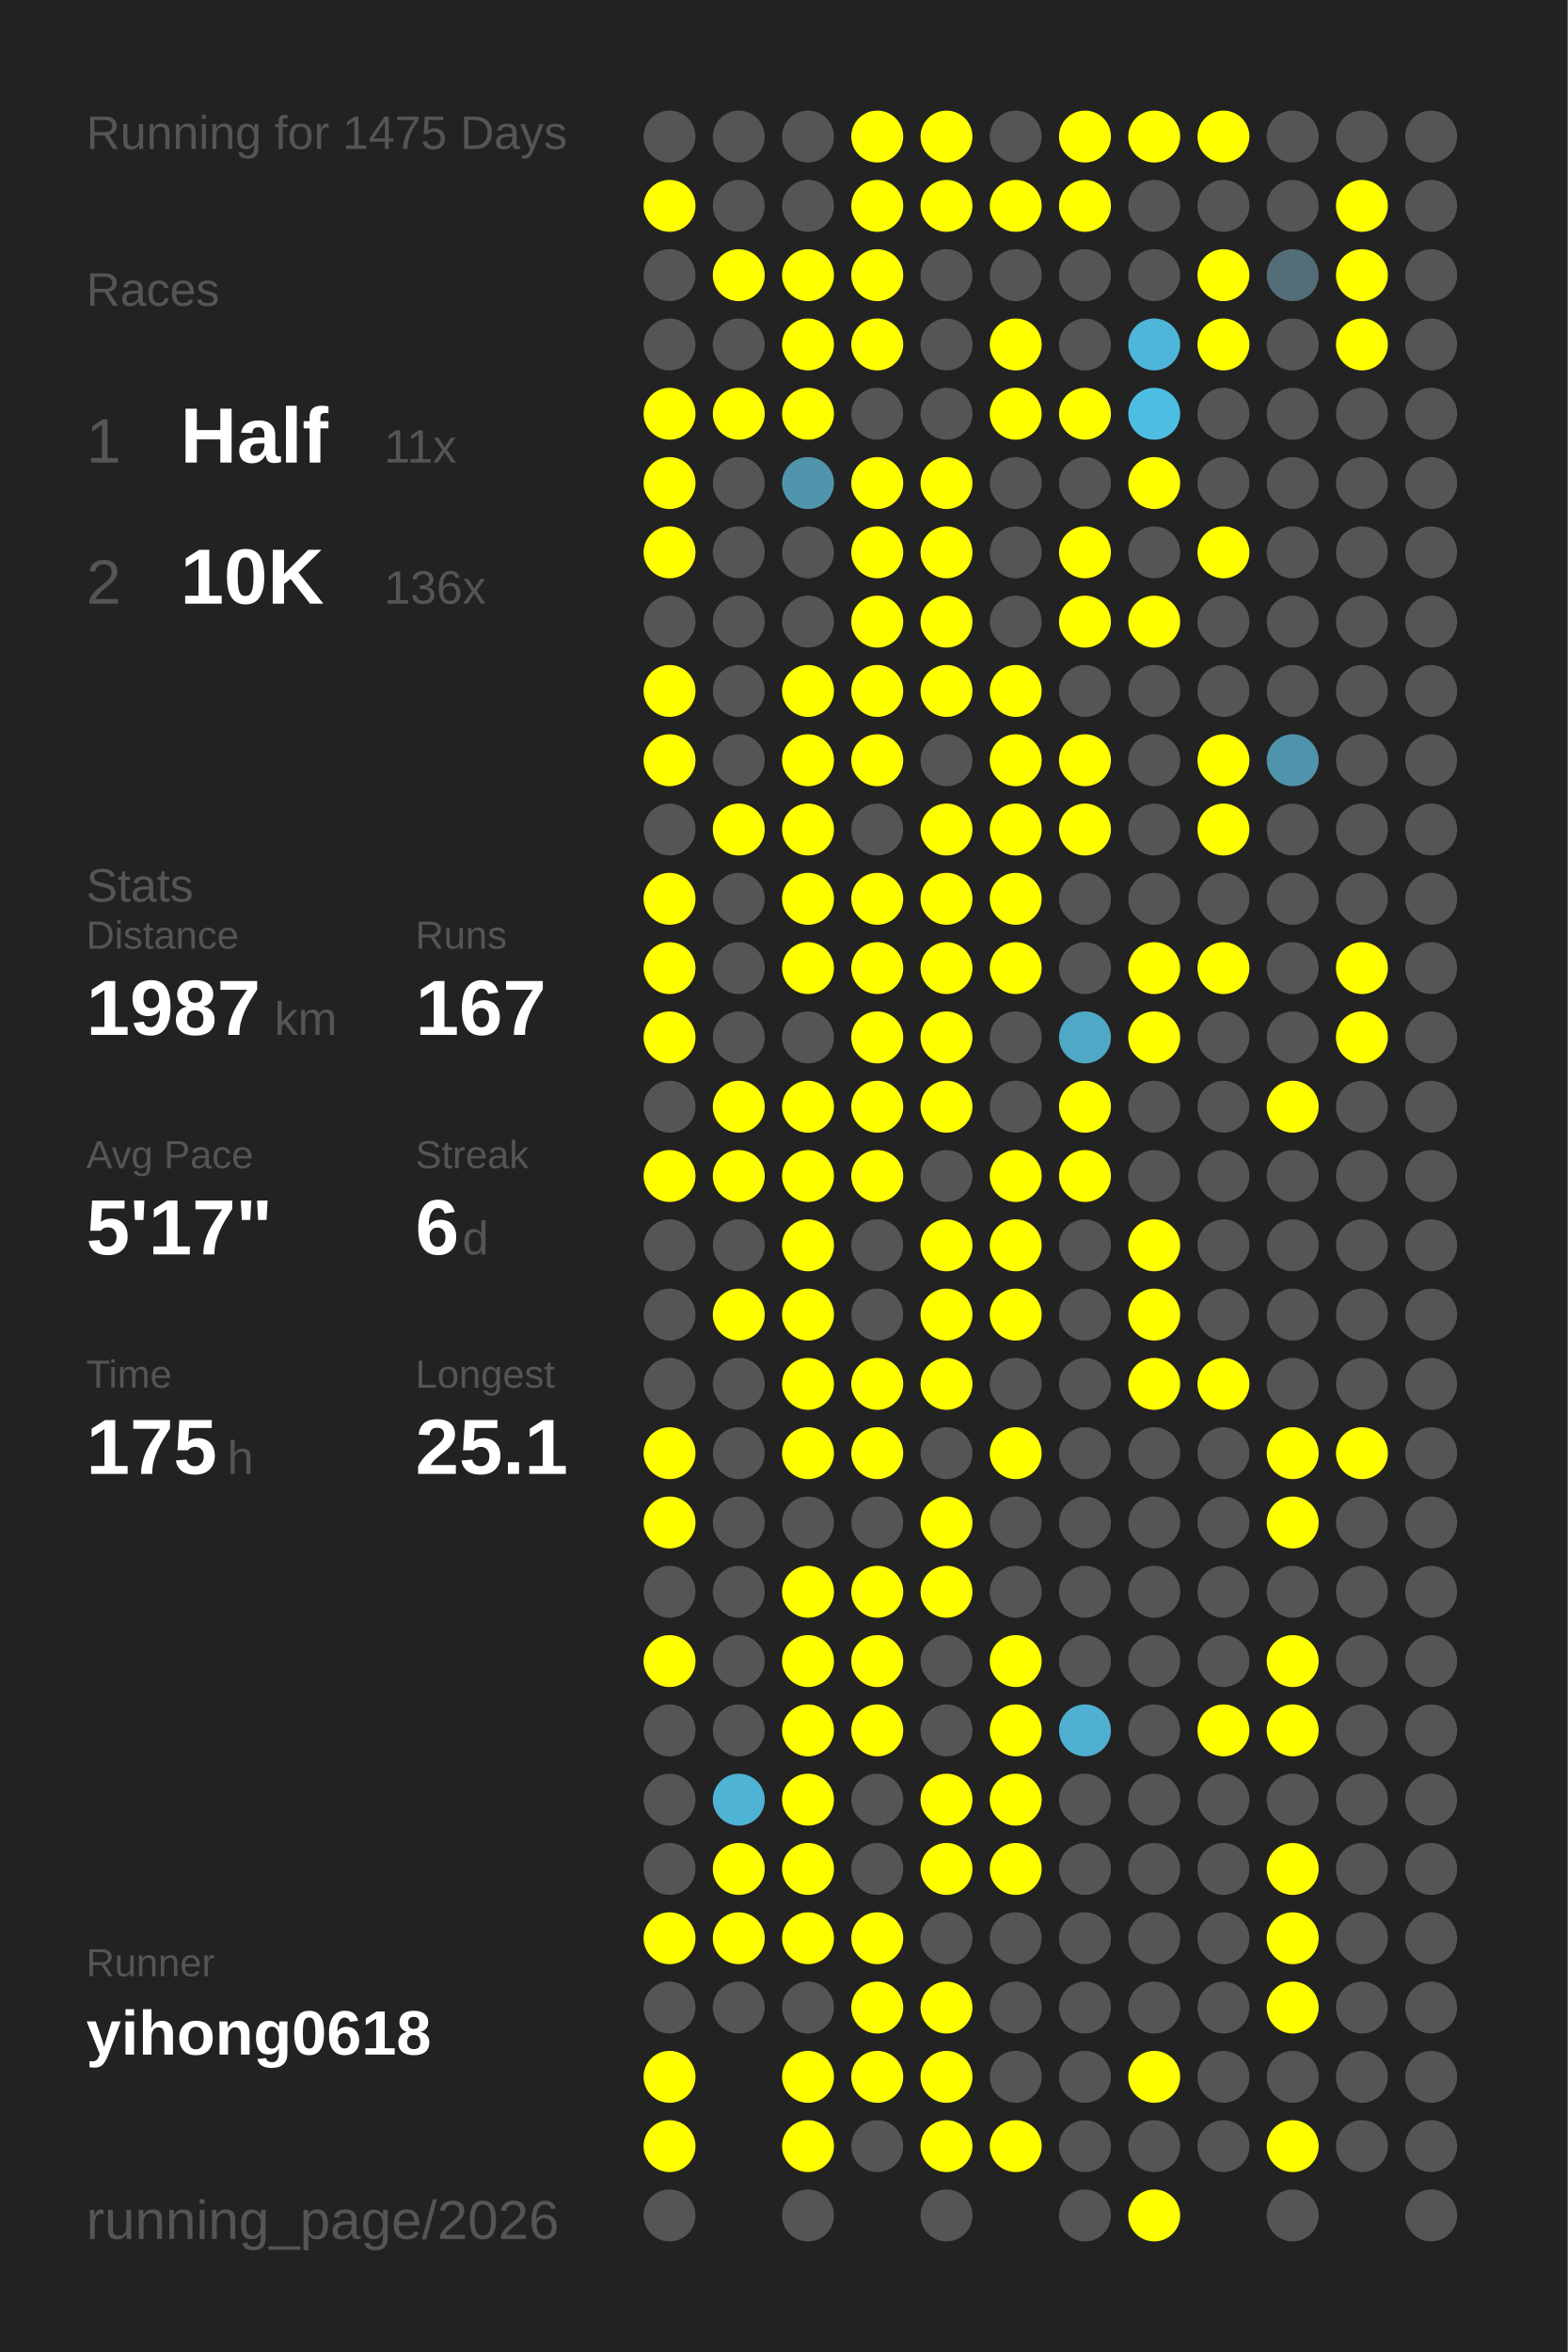
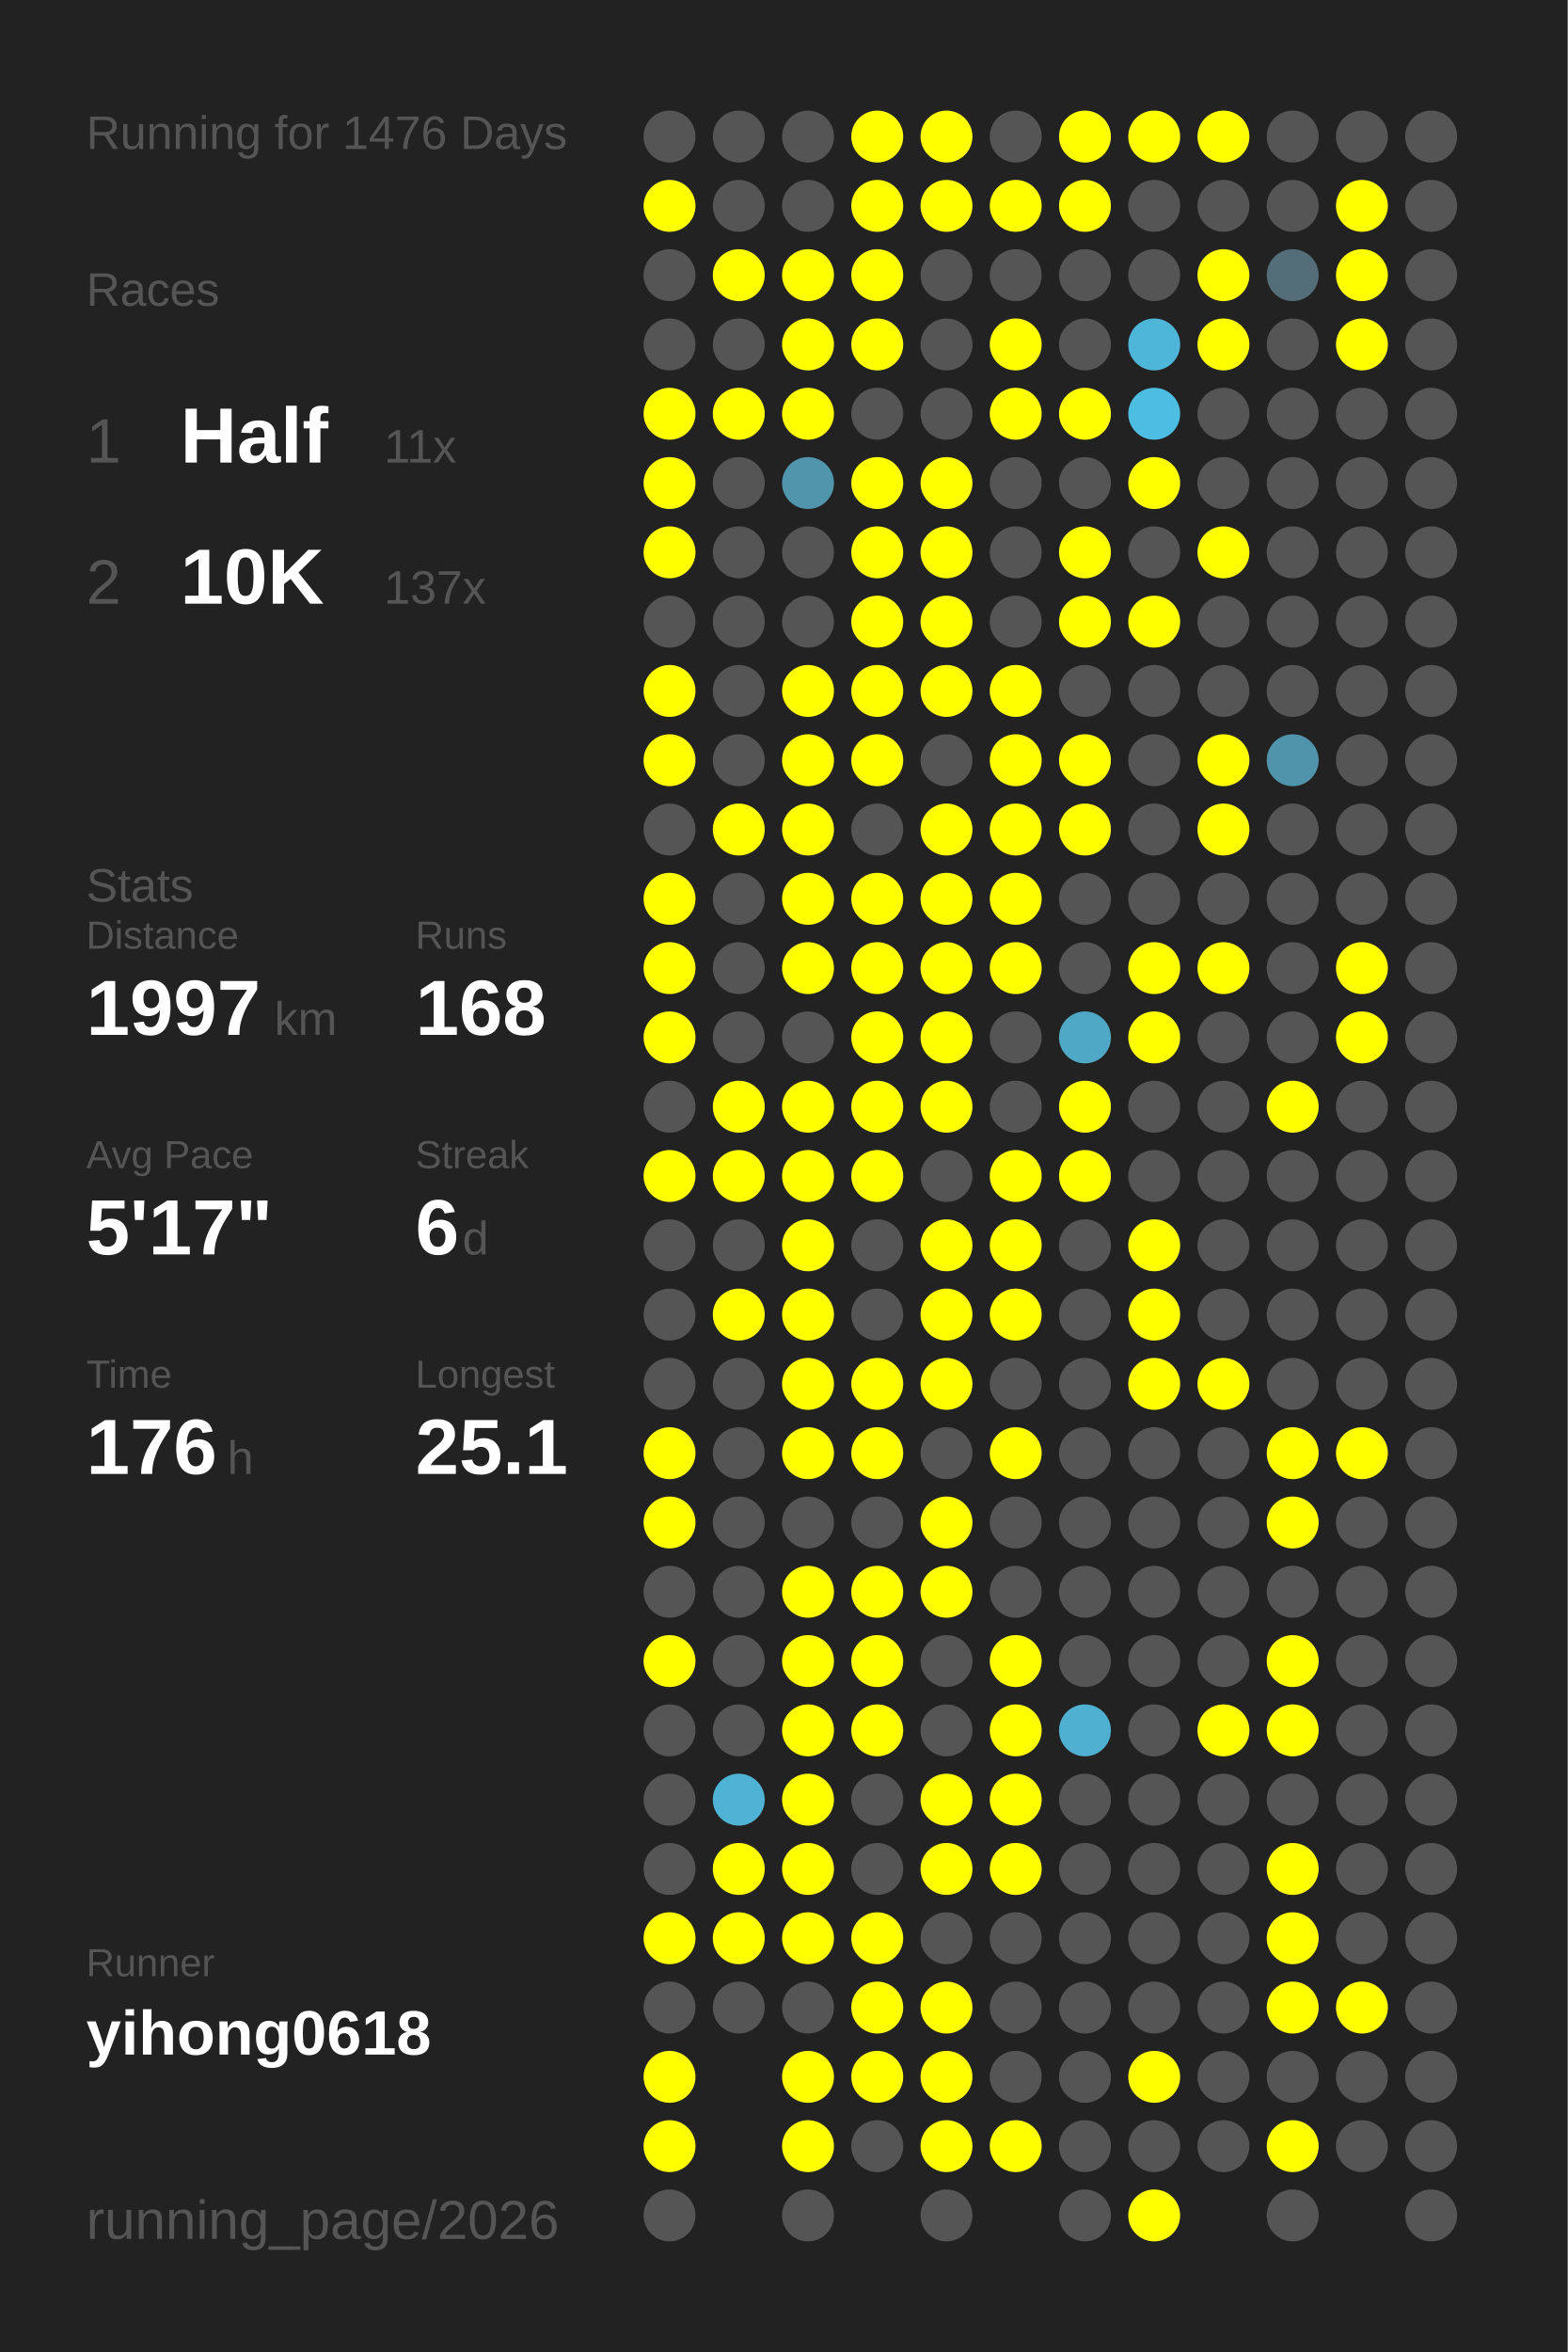
<svg xmlns="http://www.w3.org/2000/svg" baseProfile="full" height="300mm" version="1.1" viewBox="0,0,200,300" width="200mm">
  <defs />
  <rect fill="#222222" height="300" width="200" x="0" y="0" />
-   <text fill="#555555" style="font-size:6px; font-family:Arial;" x="11" y="19">Running for 1475 Days</text>
+   <text fill="#555555" style="font-size:6px; font-family:Arial;" x="11" y="19">Running for 1476 Days</text>
  <text fill="#555555" style="font-size:6px; font-family:Arial;" x="11" y="39">Races</text>
  <text fill="#555555" style="font-size:8px; font-family:Arial;" x="11" y="59">1</text>
  <text fill="#FFFFFF" style="font-size:10px; font-family:Arial; font-weight:bold;" x="23" y="59">Half</text>
  <text fill="#555555" style="font-size:6px; font-family:Arial;" x="49" y="59">11x</text>
  <text fill="#555555" style="font-size:8px; font-family:Arial;" x="11" y="77">2</text>
  <text fill="#FFFFFF" style="font-size:10px; font-family:Arial; font-weight:bold;" x="23" y="77">10K</text>
-   <text fill="#555555" style="font-size:6px; font-family:Arial;" x="49" y="77">136x</text>
+   <text fill="#555555" style="font-size:6px; font-family:Arial;" x="49" y="77">137x</text>
  <text fill="#555555" style="font-size:6px; font-family:Arial;" x="11" y="115">Stats</text>
  <text fill="#555555" style="font-size:5px; font-family:Arial;" x="11" y="121">Distance</text>
-   <text fill="#FFFFFF" style="font-size:10px; font-family:Arial; font-weight:bold;" x="11" y="132">1987</text>
+   <text fill="#FFFFFF" style="font-size:10px; font-family:Arial; font-weight:bold;" x="11" y="132">1997</text>
  <text fill="#555555" style="font-size:6px; font-family:Arial;" x="35" y="132">km</text>
  <text fill="#555555" style="font-size:5px; font-family:Arial;" x="53" y="121">Runs</text>
-   <text fill="#FFFFFF" style="font-size:10px; font-family:Arial; font-weight:bold;" x="53" y="132">167</text>
+   <text fill="#FFFFFF" style="font-size:10px; font-family:Arial; font-weight:bold;" x="53" y="132">168</text>
  <text fill="#555555" style="font-size:5px; font-family:Arial;" x="11" y="149">Avg Pace</text>
  <text fill="#FFFFFF" style="font-size:10px; font-family:Arial; font-weight:bold;" x="11" y="160">5'17"</text>
  <text fill="#555555" style="font-size:5px; font-family:Arial;" x="53" y="149">Streak</text>
  <text fill="#FFFFFF" style="font-size:10px; font-family:Arial; font-weight:bold;" x="53" y="160">6</text>
  <text fill="#555555" style="font-size:6px; font-family:Arial;" x="59" y="160">d</text>
  <text fill="#555555" style="font-size:5px; font-family:Arial;" x="11" y="177">Time</text>
-   <text fill="#FFFFFF" style="font-size:10px; font-family:Arial; font-weight:bold;" x="11" y="188">175</text>
+   <text fill="#FFFFFF" style="font-size:10px; font-family:Arial; font-weight:bold;" x="11" y="188">176</text>
  <text fill="#555555" style="font-size:6px; font-family:Arial;" x="29" y="188">h</text>
  <text fill="#555555" style="font-size:5px; font-family:Arial;" x="53" y="177">Longest</text>
  <text fill="#FFFFFF" style="font-size:10px; font-family:Arial; font-weight:bold;" x="53" y="188">25.1</text>
  <text fill="#555555" style="font-size:5px; font-family:Arial;" x="11" y="252.065">Runner</text>
  <text fill="#FFFFFF" style="font-size:8px; font-family:Arial; font-weight:bold;" x="11" y="262.065">yihong0618</text>
  <text fill="#555555" style="font-size:7px; font-family:Arial;" x="11" y="285.581">running_page/2026</text>
  <circle cx="85.417" cy="17.419" fill="#555555" r="3.312" />
  <circle cx="85.417" cy="26.258" fill="#FFFF00" r="3.312" />
  <circle cx="85.417" cy="35.097" fill="#555555" r="3.312" />
  <circle cx="85.417" cy="43.935" fill="#555555" r="3.312" />
  <circle cx="85.417" cy="52.774" fill="#FFFF00" r="3.312" />
  <circle cx="85.417" cy="61.613" fill="#FFFF00" r="3.312" />
  <circle cx="85.417" cy="70.452" fill="#FFFF00" r="3.312" />
  <circle cx="85.417" cy="79.29" fill="#555555" r="3.312" />
  <circle cx="85.417" cy="88.129" fill="#FFFF00" r="3.312" />
  <circle cx="85.417" cy="96.968" fill="#FFFF00" r="3.312" />
  <circle cx="85.417" cy="105.806" fill="#555555" r="3.312" />
  <circle cx="85.417" cy="114.645" fill="#FFFF00" r="3.312" />
  <circle cx="85.417" cy="123.484" fill="#FFFF00" r="3.312" />
  <circle cx="85.417" cy="132.323" fill="#FFFF00" r="3.312" />
  <circle cx="85.417" cy="141.161" fill="#555555" r="3.312" />
  <circle cx="85.417" cy="150" fill="#FFFF00" r="3.312" />
  <circle cx="85.417" cy="158.839" fill="#555555" r="3.312" />
  <circle cx="85.417" cy="167.677" fill="#555555" r="3.312" />
  <circle cx="85.417" cy="176.516" fill="#555555" r="3.312" />
  <circle cx="85.417" cy="185.355" fill="#FFFF00" r="3.312" />
  <circle cx="85.417" cy="194.194" fill="#FFFF00" r="3.312" />
  <circle cx="85.417" cy="203.032" fill="#555555" r="3.312" />
  <circle cx="85.417" cy="211.871" fill="#FFFF00" r="3.312" />
  <circle cx="85.417" cy="220.71" fill="#555555" r="3.312" />
  <circle cx="85.417" cy="229.548" fill="#555555" r="3.312" />
  <circle cx="85.417" cy="238.387" fill="#555555" r="3.312" />
  <circle cx="85.417" cy="247.226" fill="#FFFF00" r="3.312" />
  <circle cx="85.417" cy="256.065" fill="#555555" r="3.312" />
  <circle cx="85.417" cy="264.903" fill="#FFFF00" r="3.312" />
  <circle cx="85.417" cy="273.742" fill="#FFFF00" r="3.312" />
  <circle cx="85.417" cy="282.581" fill="#555555" r="3.312" />
  <circle cx="94.25" cy="17.419" fill="#555555" r="3.312" />
  <circle cx="94.25" cy="26.258" fill="#555555" r="3.312" />
  <circle cx="94.25" cy="35.097" fill="#FFFF00" r="3.312" />
  <circle cx="94.25" cy="43.935" fill="#555555" r="3.312" />
  <circle cx="94.25" cy="52.774" fill="#FFFF00" r="3.312" />
  <circle cx="94.25" cy="61.613" fill="#555555" r="3.312" />
  <circle cx="94.25" cy="70.452" fill="#555555" r="3.312" />
  <circle cx="94.25" cy="79.29" fill="#555555" r="3.312" />
  <circle cx="94.25" cy="88.129" fill="#555555" r="3.312" />
  <circle cx="94.25" cy="96.968" fill="#555555" r="3.312" />
  <circle cx="94.25" cy="105.806" fill="#FFFF00" r="3.312" />
  <circle cx="94.25" cy="114.645" fill="#555555" r="3.312" />
  <circle cx="94.25" cy="123.484" fill="#555555" r="3.312" />
  <circle cx="94.25" cy="132.323" fill="#555555" r="3.312" />
  <circle cx="94.25" cy="141.161" fill="#FFFF00" r="3.312" />
  <circle cx="94.25" cy="150" fill="#FFFF00" r="3.312" />
  <circle cx="94.25" cy="158.839" fill="#555555" r="3.312" />
  <circle cx="94.25" cy="167.677" fill="#FFFF00" r="3.312" />
  <circle cx="94.25" cy="176.516" fill="#555555" r="3.312" />
  <circle cx="94.25" cy="185.355" fill="#555555" r="3.312" />
  <circle cx="94.25" cy="194.194" fill="#555555" r="3.312" />
  <circle cx="94.25" cy="203.032" fill="#555555" r="3.312" />
  <circle cx="94.25" cy="211.871" fill="#555555" r="3.312" />
  <circle cx="94.25" cy="220.71" fill="#555555" r="3.312" />
  <circle cx="94.25" cy="229.548" fill="#4eb3d5" r="3.312" />
  <circle cx="94.25" cy="238.387" fill="#FFFF00" r="3.312" />
  <circle cx="94.25" cy="247.226" fill="#FFFF00" r="3.312" />
  <circle cx="94.25" cy="256.065" fill="#555555" r="3.312" />
  <circle cx="103.083" cy="17.419" fill="#555555" r="3.312" />
  <circle cx="103.083" cy="26.258" fill="#555555" r="3.312" />
  <circle cx="103.083" cy="35.097" fill="#FFFF00" r="3.312" />
  <circle cx="103.083" cy="43.935" fill="#FFFF00" r="3.312" />
  <circle cx="103.083" cy="52.774" fill="#FFFF00" r="3.312" />
  <circle cx="103.083" cy="61.613" fill="#5095ac" r="3.312" />
  <circle cx="103.083" cy="70.452" fill="#555555" r="3.312" />
  <circle cx="103.083" cy="79.29" fill="#555555" r="3.312" />
  <circle cx="103.083" cy="88.129" fill="#FFFF00" r="3.312" />
  <circle cx="103.083" cy="96.968" fill="#FFFF00" r="3.312" />
  <circle cx="103.083" cy="105.806" fill="#FFFF00" r="3.312" />
  <circle cx="103.083" cy="114.645" fill="#FFFF00" r="3.312" />
  <circle cx="103.083" cy="123.484" fill="#FFFF00" r="3.312" />
  <circle cx="103.083" cy="132.323" fill="#555555" r="3.312" />
  <circle cx="103.083" cy="141.161" fill="#FFFF00" r="3.312" />
  <circle cx="103.083" cy="150" fill="#FFFF00" r="3.312" />
  <circle cx="103.083" cy="158.839" fill="#FFFF00" r="3.312" />
  <circle cx="103.083" cy="167.677" fill="#FFFF00" r="3.312" />
  <circle cx="103.083" cy="176.516" fill="#FFFF00" r="3.312" />
  <circle cx="103.083" cy="185.355" fill="#FFFF00" r="3.312" />
  <circle cx="103.083" cy="194.194" fill="#555555" r="3.312" />
  <circle cx="103.083" cy="203.032" fill="#FFFF00" r="3.312" />
  <circle cx="103.083" cy="211.871" fill="#FFFF00" r="3.312" />
  <circle cx="103.083" cy="220.71" fill="#FFFF00" r="3.312" />
  <circle cx="103.083" cy="229.548" fill="#FFFF00" r="3.312" />
  <circle cx="103.083" cy="238.387" fill="#FFFF00" r="3.312" />
  <circle cx="103.083" cy="247.226" fill="#FFFF00" r="3.312" />
  <circle cx="103.083" cy="256.065" fill="#555555" r="3.312" />
  <circle cx="103.083" cy="264.903" fill="#FFFF00" r="3.312" />
  <circle cx="103.083" cy="273.742" fill="#FFFF00" r="3.312" />
  <circle cx="103.083" cy="282.581" fill="#555555" r="3.312" />
  <circle cx="111.917" cy="17.419" fill="#FFFF00" r="3.312" />
  <circle cx="111.917" cy="26.258" fill="#FFFF00" r="3.312" />
  <circle cx="111.917" cy="35.097" fill="#FFFF00" r="3.312" />
  <circle cx="111.917" cy="43.935" fill="#FFFF00" r="3.312" />
  <circle cx="111.917" cy="52.774" fill="#555555" r="3.312" />
  <circle cx="111.917" cy="61.613" fill="#FFFF00" r="3.312" />
  <circle cx="111.917" cy="70.452" fill="#FFFF00" r="3.312" />
  <circle cx="111.917" cy="79.29" fill="#FFFF00" r="3.312" />
  <circle cx="111.917" cy="88.129" fill="#FFFF00" r="3.312" />
  <circle cx="111.917" cy="96.968" fill="#FFFF00" r="3.312" />
  <circle cx="111.917" cy="105.806" fill="#555555" r="3.312" />
  <circle cx="111.917" cy="114.645" fill="#FFFF00" r="3.312" />
  <circle cx="111.917" cy="123.484" fill="#FFFF00" r="3.312" />
  <circle cx="111.917" cy="132.323" fill="#FFFF00" r="3.312" />
  <circle cx="111.917" cy="141.161" fill="#FFFF00" r="3.312" />
  <circle cx="111.917" cy="150" fill="#FFFF00" r="3.312" />
  <circle cx="111.917" cy="158.839" fill="#555555" r="3.312" />
  <circle cx="111.917" cy="167.677" fill="#555555" r="3.312" />
  <circle cx="111.917" cy="176.516" fill="#FFFF00" r="3.312" />
  <circle cx="111.917" cy="185.355" fill="#FFFF00" r="3.312" />
  <circle cx="111.917" cy="194.194" fill="#555555" r="3.312" />
  <circle cx="111.917" cy="203.032" fill="#FFFF00" r="3.312" />
  <circle cx="111.917" cy="211.871" fill="#FFFF00" r="3.312" />
  <circle cx="111.917" cy="220.71" fill="#FFFF00" r="3.312" />
  <circle cx="111.917" cy="229.548" fill="#555555" r="3.312" />
  <circle cx="111.917" cy="238.387" fill="#555555" r="3.312" />
  <circle cx="111.917" cy="247.226" fill="#FFFF00" r="3.312" />
  <circle cx="111.917" cy="256.065" fill="#FFFF00" r="3.312" />
  <circle cx="111.917" cy="264.903" fill="#FFFF00" r="3.312" />
  <circle cx="111.917" cy="273.742" fill="#555555" r="3.312" />
  <circle cx="120.75" cy="17.419" fill="#FFFF00" r="3.312" />
  <circle cx="120.75" cy="26.258" fill="#FFFF00" r="3.312" />
  <circle cx="120.75" cy="35.097" fill="#555555" r="3.312" />
  <circle cx="120.75" cy="43.935" fill="#555555" r="3.312" />
  <circle cx="120.75" cy="52.774" fill="#555555" r="3.312" />
  <circle cx="120.75" cy="61.613" fill="#FFFF00" r="3.312" />
  <circle cx="120.75" cy="70.452" fill="#FFFF00" r="3.312" />
  <circle cx="120.75" cy="79.29" fill="#FFFF00" r="3.312" />
  <circle cx="120.75" cy="88.129" fill="#FFFF00" r="3.312" />
  <circle cx="120.75" cy="96.968" fill="#555555" r="3.312" />
  <circle cx="120.75" cy="105.806" fill="#FFFF00" r="3.312" />
  <circle cx="120.75" cy="114.645" fill="#FFFF00" r="3.312" />
  <circle cx="120.75" cy="123.484" fill="#FFFF00" r="3.312" />
  <circle cx="120.75" cy="132.323" fill="#FFFF00" r="3.312" />
  <circle cx="120.75" cy="141.161" fill="#FFFF00" r="3.312" />
  <circle cx="120.75" cy="150" fill="#555555" r="3.312" />
  <circle cx="120.75" cy="158.839" fill="#FFFF00" r="3.312" />
  <circle cx="120.75" cy="167.677" fill="#FFFF00" r="3.312" />
  <circle cx="120.75" cy="176.516" fill="#FFFF00" r="3.312" />
  <circle cx="120.75" cy="185.355" fill="#555555" r="3.312" />
  <circle cx="120.75" cy="194.194" fill="#FFFF00" r="3.312" />
  <circle cx="120.75" cy="203.032" fill="#FFFF00" r="3.312" />
  <circle cx="120.75" cy="211.871" fill="#555555" r="3.312" />
  <circle cx="120.75" cy="220.71" fill="#555555" r="3.312" />
  <circle cx="120.75" cy="229.548" fill="#FFFF00" r="3.312" />
  <circle cx="120.75" cy="238.387" fill="#FFFF00" r="3.312" />
  <circle cx="120.75" cy="247.226" fill="#555555" r="3.312" />
  <circle cx="120.75" cy="256.065" fill="#FFFF00" r="3.312" />
  <circle cx="120.75" cy="264.903" fill="#FFFF00" r="3.312" />
  <circle cx="120.75" cy="273.742" fill="#FFFF00" r="3.312" />
  <circle cx="120.75" cy="282.581" fill="#555555" r="3.312" />
  <circle cx="129.583" cy="17.419" fill="#555555" r="3.312" />
  <circle cx="129.583" cy="26.258" fill="#FFFF00" r="3.312" />
  <circle cx="129.583" cy="35.097" fill="#555555" r="3.312" />
  <circle cx="129.583" cy="43.935" fill="#FFFF00" r="3.312" />
  <circle cx="129.583" cy="52.774" fill="#FFFF00" r="3.312" />
  <circle cx="129.583" cy="61.613" fill="#555555" r="3.312" />
  <circle cx="129.583" cy="70.452" fill="#555555" r="3.312" />
  <circle cx="129.583" cy="79.29" fill="#555555" r="3.312" />
  <circle cx="129.583" cy="88.129" fill="#FFFF00" r="3.312" />
  <circle cx="129.583" cy="96.968" fill="#FFFF00" r="3.312" />
  <circle cx="129.583" cy="105.806" fill="#FFFF00" r="3.312" />
  <circle cx="129.583" cy="114.645" fill="#FFFF00" r="3.312" />
  <circle cx="129.583" cy="123.484" fill="#FFFF00" r="3.312" />
  <circle cx="129.583" cy="132.323" fill="#555555" r="3.312" />
  <circle cx="129.583" cy="141.161" fill="#555555" r="3.312" />
  <circle cx="129.583" cy="150" fill="#FFFF00" r="3.312" />
  <circle cx="129.583" cy="158.839" fill="#FFFF00" r="3.312" />
  <circle cx="129.583" cy="167.677" fill="#FFFF00" r="3.312" />
  <circle cx="129.583" cy="176.516" fill="#555555" r="3.312" />
  <circle cx="129.583" cy="185.355" fill="#FFFF00" r="3.312" />
  <circle cx="129.583" cy="194.194" fill="#555555" r="3.312" />
  <circle cx="129.583" cy="203.032" fill="#555555" r="3.312" />
  <circle cx="129.583" cy="211.871" fill="#FFFF00" r="3.312" />
  <circle cx="129.583" cy="220.71" fill="#FFFF00" r="3.312" />
  <circle cx="129.583" cy="229.548" fill="#FFFF00" r="3.312" />
  <circle cx="129.583" cy="238.387" fill="#FFFF00" r="3.312" />
  <circle cx="129.583" cy="247.226" fill="#555555" r="3.312" />
  <circle cx="129.583" cy="256.065" fill="#555555" r="3.312" />
  <circle cx="129.583" cy="264.903" fill="#555555" r="3.312" />
  <circle cx="129.583" cy="273.742" fill="#FFFF00" r="3.312" />
  <circle cx="138.417" cy="17.419" fill="#FFFF00" r="3.312" />
  <circle cx="138.417" cy="26.258" fill="#FFFF00" r="3.312" />
  <circle cx="138.417" cy="35.097" fill="#555555" r="3.312" />
  <circle cx="138.417" cy="43.935" fill="#555555" r="3.312" />
  <circle cx="138.417" cy="52.774" fill="#FFFF00" r="3.312" />
  <circle cx="138.417" cy="61.613" fill="#555555" r="3.312" />
  <circle cx="138.417" cy="70.452" fill="#FFFF00" r="3.312" />
  <circle cx="138.417" cy="79.29" fill="#FFFF00" r="3.312" />
  <circle cx="138.417" cy="88.129" fill="#555555" r="3.312" />
  <circle cx="138.417" cy="96.968" fill="#FFFF00" r="3.312" />
  <circle cx="138.417" cy="105.806" fill="#FFFF00" r="3.312" />
  <circle cx="138.417" cy="114.645" fill="#555555" r="3.312" />
  <circle cx="138.417" cy="123.484" fill="#555555" r="3.312" />
  <circle cx="138.417" cy="132.323" fill="#4fa8c6" r="3.312" />
  <circle cx="138.417" cy="141.161" fill="#FFFF00" r="3.312" />
  <circle cx="138.417" cy="150" fill="#FFFF00" r="3.312" />
  <circle cx="138.417" cy="158.839" fill="#555555" r="3.312" />
  <circle cx="138.417" cy="167.677" fill="#555555" r="3.312" />
  <circle cx="138.417" cy="176.516" fill="#555555" r="3.312" />
  <circle cx="138.417" cy="185.355" fill="#555555" r="3.312" />
  <circle cx="138.417" cy="194.194" fill="#555555" r="3.312" />
  <circle cx="138.417" cy="203.032" fill="#555555" r="3.312" />
  <circle cx="138.417" cy="211.871" fill="#555555" r="3.312" />
  <circle cx="138.417" cy="220.71" fill="#4fb0d1" r="3.312" />
  <circle cx="138.417" cy="229.548" fill="#555555" r="3.312" />
  <circle cx="138.417" cy="238.387" fill="#555555" r="3.312" />
  <circle cx="138.417" cy="247.226" fill="#555555" r="3.312" />
  <circle cx="138.417" cy="256.065" fill="#555555" r="3.312" />
  <circle cx="138.417" cy="264.903" fill="#555555" r="3.312" />
  <circle cx="138.417" cy="273.742" fill="#555555" r="3.312" />
  <circle cx="138.417" cy="282.581" fill="#555555" r="3.312" />
  <circle cx="147.25" cy="17.419" fill="#FFFF00" r="3.312" />
  <circle cx="147.25" cy="26.258" fill="#555555" r="3.312" />
  <circle cx="147.25" cy="35.097" fill="#555555" r="3.312" />
  <circle cx="147.25" cy="43.935" fill="#4eb6d9" r="3.312" />
  <circle cx="147.25" cy="52.774" fill="#4ebde2" r="3.312" />
  <circle cx="147.25" cy="61.613" fill="#FFFF00" r="3.312" />
  <circle cx="147.25" cy="70.452" fill="#555555" r="3.312" />
  <circle cx="147.25" cy="79.29" fill="#FFFF00" r="3.312" />
  <circle cx="147.25" cy="88.129" fill="#555555" r="3.312" />
  <circle cx="147.25" cy="96.968" fill="#555555" r="3.312" />
  <circle cx="147.25" cy="105.806" fill="#555555" r="3.312" />
  <circle cx="147.25" cy="114.645" fill="#555555" r="3.312" />
  <circle cx="147.25" cy="123.484" fill="#FFFF00" r="3.312" />
  <circle cx="147.25" cy="132.323" fill="#FFFF00" r="3.312" />
  <circle cx="147.25" cy="141.161" fill="#555555" r="3.312" />
  <circle cx="147.25" cy="150" fill="#555555" r="3.312" />
  <circle cx="147.25" cy="158.839" fill="#FFFF00" r="3.312" />
  <circle cx="147.25" cy="167.677" fill="#FFFF00" r="3.312" />
  <circle cx="147.25" cy="176.516" fill="#FFFF00" r="3.312" />
  <circle cx="147.25" cy="185.355" fill="#555555" r="3.312" />
  <circle cx="147.25" cy="194.194" fill="#555555" r="3.312" />
  <circle cx="147.25" cy="203.032" fill="#555555" r="3.312" />
  <circle cx="147.25" cy="211.871" fill="#555555" r="3.312" />
  <circle cx="147.25" cy="220.71" fill="#555555" r="3.312" />
  <circle cx="147.25" cy="229.548" fill="#555555" r="3.312" />
  <circle cx="147.25" cy="238.387" fill="#555555" r="3.312" />
  <circle cx="147.25" cy="247.226" fill="#555555" r="3.312" />
  <circle cx="147.25" cy="256.065" fill="#555555" r="3.312" />
  <circle cx="147.25" cy="264.903" fill="#FFFF00" r="3.312" />
  <circle cx="147.25" cy="273.742" fill="#555555" r="3.312" />
  <circle cx="147.25" cy="282.581" fill="#FFFF00" r="3.312" />
  <circle cx="156.083" cy="17.419" fill="#FFFF00" r="3.312" />
  <circle cx="156.083" cy="26.258" fill="#555555" r="3.312" />
  <circle cx="156.083" cy="35.097" fill="#FFFF00" r="3.312" />
  <circle cx="156.083" cy="43.935" fill="#FFFF00" r="3.312" />
  <circle cx="156.083" cy="52.774" fill="#555555" r="3.312" />
  <circle cx="156.083" cy="61.613" fill="#555555" r="3.312" />
  <circle cx="156.083" cy="70.452" fill="#FFFF00" r="3.312" />
  <circle cx="156.083" cy="79.29" fill="#555555" r="3.312" />
  <circle cx="156.083" cy="88.129" fill="#555555" r="3.312" />
  <circle cx="156.083" cy="96.968" fill="#FFFF00" r="3.312" />
  <circle cx="156.083" cy="105.806" fill="#FFFF00" r="3.312" />
  <circle cx="156.083" cy="114.645" fill="#555555" r="3.312" />
  <circle cx="156.083" cy="123.484" fill="#FFFF00" r="3.312" />
  <circle cx="156.083" cy="132.323" fill="#555555" r="3.312" />
  <circle cx="156.083" cy="141.161" fill="#555555" r="3.312" />
  <circle cx="156.083" cy="150" fill="#555555" r="3.312" />
  <circle cx="156.083" cy="158.839" fill="#555555" r="3.312" />
  <circle cx="156.083" cy="167.677" fill="#555555" r="3.312" />
  <circle cx="156.083" cy="176.516" fill="#FFFF00" r="3.312" />
  <circle cx="156.083" cy="185.355" fill="#555555" r="3.312" />
  <circle cx="156.083" cy="194.194" fill="#555555" r="3.312" />
  <circle cx="156.083" cy="203.032" fill="#555555" r="3.312" />
  <circle cx="156.083" cy="211.871" fill="#555555" r="3.312" />
  <circle cx="156.083" cy="220.71" fill="#FFFF00" r="3.312" />
  <circle cx="156.083" cy="229.548" fill="#555555" r="3.312" />
  <circle cx="156.083" cy="238.387" fill="#555555" r="3.312" />
  <circle cx="156.083" cy="247.226" fill="#555555" r="3.312" />
  <circle cx="156.083" cy="256.065" fill="#555555" r="3.312" />
  <circle cx="156.083" cy="264.903" fill="#555555" r="3.312" />
  <circle cx="156.083" cy="273.742" fill="#555555" r="3.312" />
  <circle cx="164.917" cy="17.419" fill="#555555" r="3.312" />
  <circle cx="164.917" cy="26.258" fill="#555555" r="3.312" />
  <circle cx="164.917" cy="35.097" fill="#536e78" r="3.312" />
  <circle cx="164.917" cy="43.935" fill="#555555" r="3.312" />
  <circle cx="164.917" cy="52.774" fill="#555555" r="3.312" />
  <circle cx="164.917" cy="61.613" fill="#555555" r="3.312" />
  <circle cx="164.917" cy="70.452" fill="#555555" r="3.312" />
  <circle cx="164.917" cy="79.29" fill="#555555" r="3.312" />
  <circle cx="164.917" cy="88.129" fill="#555555" r="3.312" />
  <circle cx="164.917" cy="96.968" fill="#5094ab" r="3.312" />
  <circle cx="164.917" cy="105.806" fill="#555555" r="3.312" />
  <circle cx="164.917" cy="114.645" fill="#555555" r="3.312" />
  <circle cx="164.917" cy="123.484" fill="#555555" r="3.312" />
  <circle cx="164.917" cy="132.323" fill="#555555" r="3.312" />
  <circle cx="164.917" cy="141.161" fill="#FFFF00" r="3.312" />
  <circle cx="164.917" cy="150" fill="#555555" r="3.312" />
  <circle cx="164.917" cy="158.839" fill="#555555" r="3.312" />
  <circle cx="164.917" cy="167.677" fill="#555555" r="3.312" />
  <circle cx="164.917" cy="176.516" fill="#555555" r="3.312" />
  <circle cx="164.917" cy="185.355" fill="#FFFF00" r="3.312" />
  <circle cx="164.917" cy="194.194" fill="#FFFF00" r="3.312" />
  <circle cx="164.917" cy="203.032" fill="#555555" r="3.312" />
  <circle cx="164.917" cy="211.871" fill="#FFFF00" r="3.312" />
  <circle cx="164.917" cy="220.71" fill="#FFFF00" r="3.312" />
  <circle cx="164.917" cy="229.548" fill="#555555" r="3.312" />
  <circle cx="164.917" cy="238.387" fill="#FFFF00" r="3.312" />
  <circle cx="164.917" cy="247.226" fill="#FFFF00" r="3.312" />
  <circle cx="164.917" cy="256.065" fill="#FFFF00" r="3.312" />
  <circle cx="164.917" cy="264.903" fill="#555555" r="3.312" />
  <circle cx="164.917" cy="273.742" fill="#FFFF00" r="3.312" />
  <circle cx="164.917" cy="282.581" fill="#555555" r="3.312" />
  <circle cx="173.75" cy="17.419" fill="#555555" r="3.312" />
  <circle cx="173.75" cy="26.258" fill="#FFFF00" r="3.312" />
  <circle cx="173.75" cy="35.097" fill="#FFFF00" r="3.312" />
  <circle cx="173.75" cy="43.935" fill="#FFFF00" r="3.312" />
  <circle cx="173.75" cy="52.774" fill="#555555" r="3.312" />
  <circle cx="173.75" cy="61.613" fill="#555555" r="3.312" />
  <circle cx="173.75" cy="70.452" fill="#555555" r="3.312" />
  <circle cx="173.75" cy="79.29" fill="#555555" r="3.312" />
  <circle cx="173.75" cy="88.129" fill="#555555" r="3.312" />
  <circle cx="173.75" cy="96.968" fill="#555555" r="3.312" />
  <circle cx="173.75" cy="105.806" fill="#555555" r="3.312" />
  <circle cx="173.75" cy="114.645" fill="#555555" r="3.312" />
  <circle cx="173.75" cy="123.484" fill="#FFFF00" r="3.312" />
  <circle cx="173.75" cy="132.323" fill="#FFFF00" r="3.312" />
  <circle cx="173.75" cy="141.161" fill="#555555" r="3.312" />
  <circle cx="173.75" cy="150" fill="#555555" r="3.312" />
  <circle cx="173.75" cy="158.839" fill="#555555" r="3.312" />
  <circle cx="173.75" cy="167.677" fill="#555555" r="3.312" />
  <circle cx="173.75" cy="176.516" fill="#555555" r="3.312" />
  <circle cx="173.75" cy="185.355" fill="#FFFF00" r="3.312" />
  <circle cx="173.75" cy="194.194" fill="#555555" r="3.312" />
  <circle cx="173.75" cy="203.032" fill="#555555" r="3.312" />
  <circle cx="173.75" cy="211.871" fill="#555555" r="3.312" />
  <circle cx="173.75" cy="220.71" fill="#555555" r="3.312" />
  <circle cx="173.75" cy="229.548" fill="#555555" r="3.312" />
  <circle cx="173.75" cy="238.387" fill="#555555" r="3.312" />
  <circle cx="173.75" cy="247.226" fill="#555555" r="3.312" />
-   <circle cx="173.75" cy="256.065" fill="#555555" r="3.312" />
+   <circle cx="173.75" cy="256.065" fill="#FFFF00" r="3.312" />
  <circle cx="173.75" cy="264.903" fill="#555555" r="3.312" />
  <circle cx="173.75" cy="273.742" fill="#555555" r="3.312" />
  <circle cx="182.583" cy="17.419" fill="#555555" r="3.312" />
  <circle cx="182.583" cy="26.258" fill="#555555" r="3.312" />
  <circle cx="182.583" cy="35.097" fill="#555555" r="3.312" />
  <circle cx="182.583" cy="43.935" fill="#555555" r="3.312" />
  <circle cx="182.583" cy="52.774" fill="#555555" r="3.312" />
  <circle cx="182.583" cy="61.613" fill="#555555" r="3.312" />
  <circle cx="182.583" cy="70.452" fill="#555555" r="3.312" />
  <circle cx="182.583" cy="79.29" fill="#555555" r="3.312" />
  <circle cx="182.583" cy="88.129" fill="#555555" r="3.312" />
  <circle cx="182.583" cy="96.968" fill="#555555" r="3.312" />
  <circle cx="182.583" cy="105.806" fill="#555555" r="3.312" />
  <circle cx="182.583" cy="114.645" fill="#555555" r="3.312" />
  <circle cx="182.583" cy="123.484" fill="#555555" r="3.312" />
  <circle cx="182.583" cy="132.323" fill="#555555" r="3.312" />
  <circle cx="182.583" cy="141.161" fill="#555555" r="3.312" />
  <circle cx="182.583" cy="150" fill="#555555" r="3.312" />
  <circle cx="182.583" cy="158.839" fill="#555555" r="3.312" />
  <circle cx="182.583" cy="167.677" fill="#555555" r="3.312" />
  <circle cx="182.583" cy="176.516" fill="#555555" r="3.312" />
  <circle cx="182.583" cy="185.355" fill="#555555" r="3.312" />
  <circle cx="182.583" cy="194.194" fill="#555555" r="3.312" />
  <circle cx="182.583" cy="203.032" fill="#555555" r="3.312" />
  <circle cx="182.583" cy="211.871" fill="#555555" r="3.312" />
  <circle cx="182.583" cy="220.71" fill="#555555" r="3.312" />
  <circle cx="182.583" cy="229.548" fill="#555555" r="3.312" />
  <circle cx="182.583" cy="238.387" fill="#555555" r="3.312" />
  <circle cx="182.583" cy="247.226" fill="#555555" r="3.312" />
  <circle cx="182.583" cy="256.065" fill="#555555" r="3.312" />
  <circle cx="182.583" cy="264.903" fill="#555555" r="3.312" />
  <circle cx="182.583" cy="273.742" fill="#555555" r="3.312" />
  <circle cx="182.583" cy="282.581" fill="#555555" r="3.312" />
</svg>
